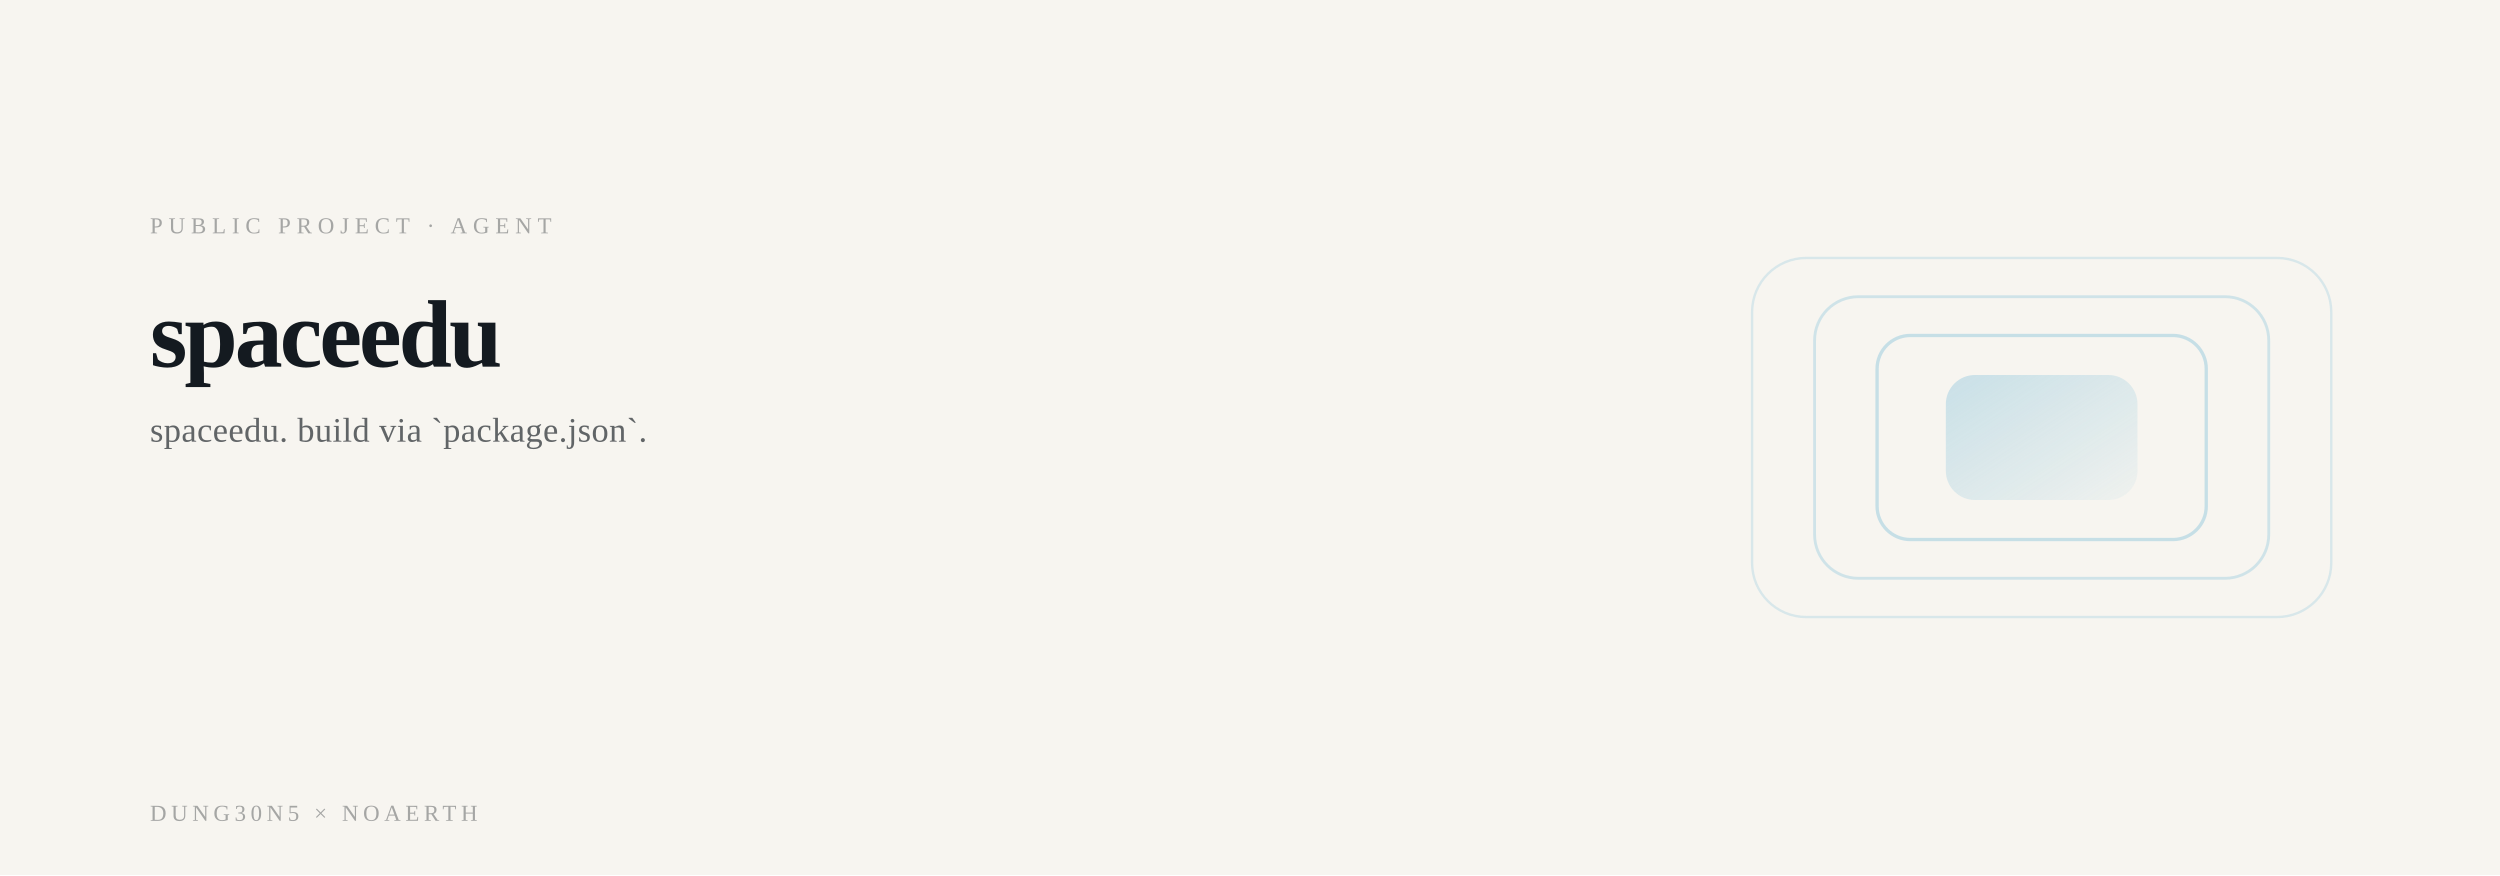
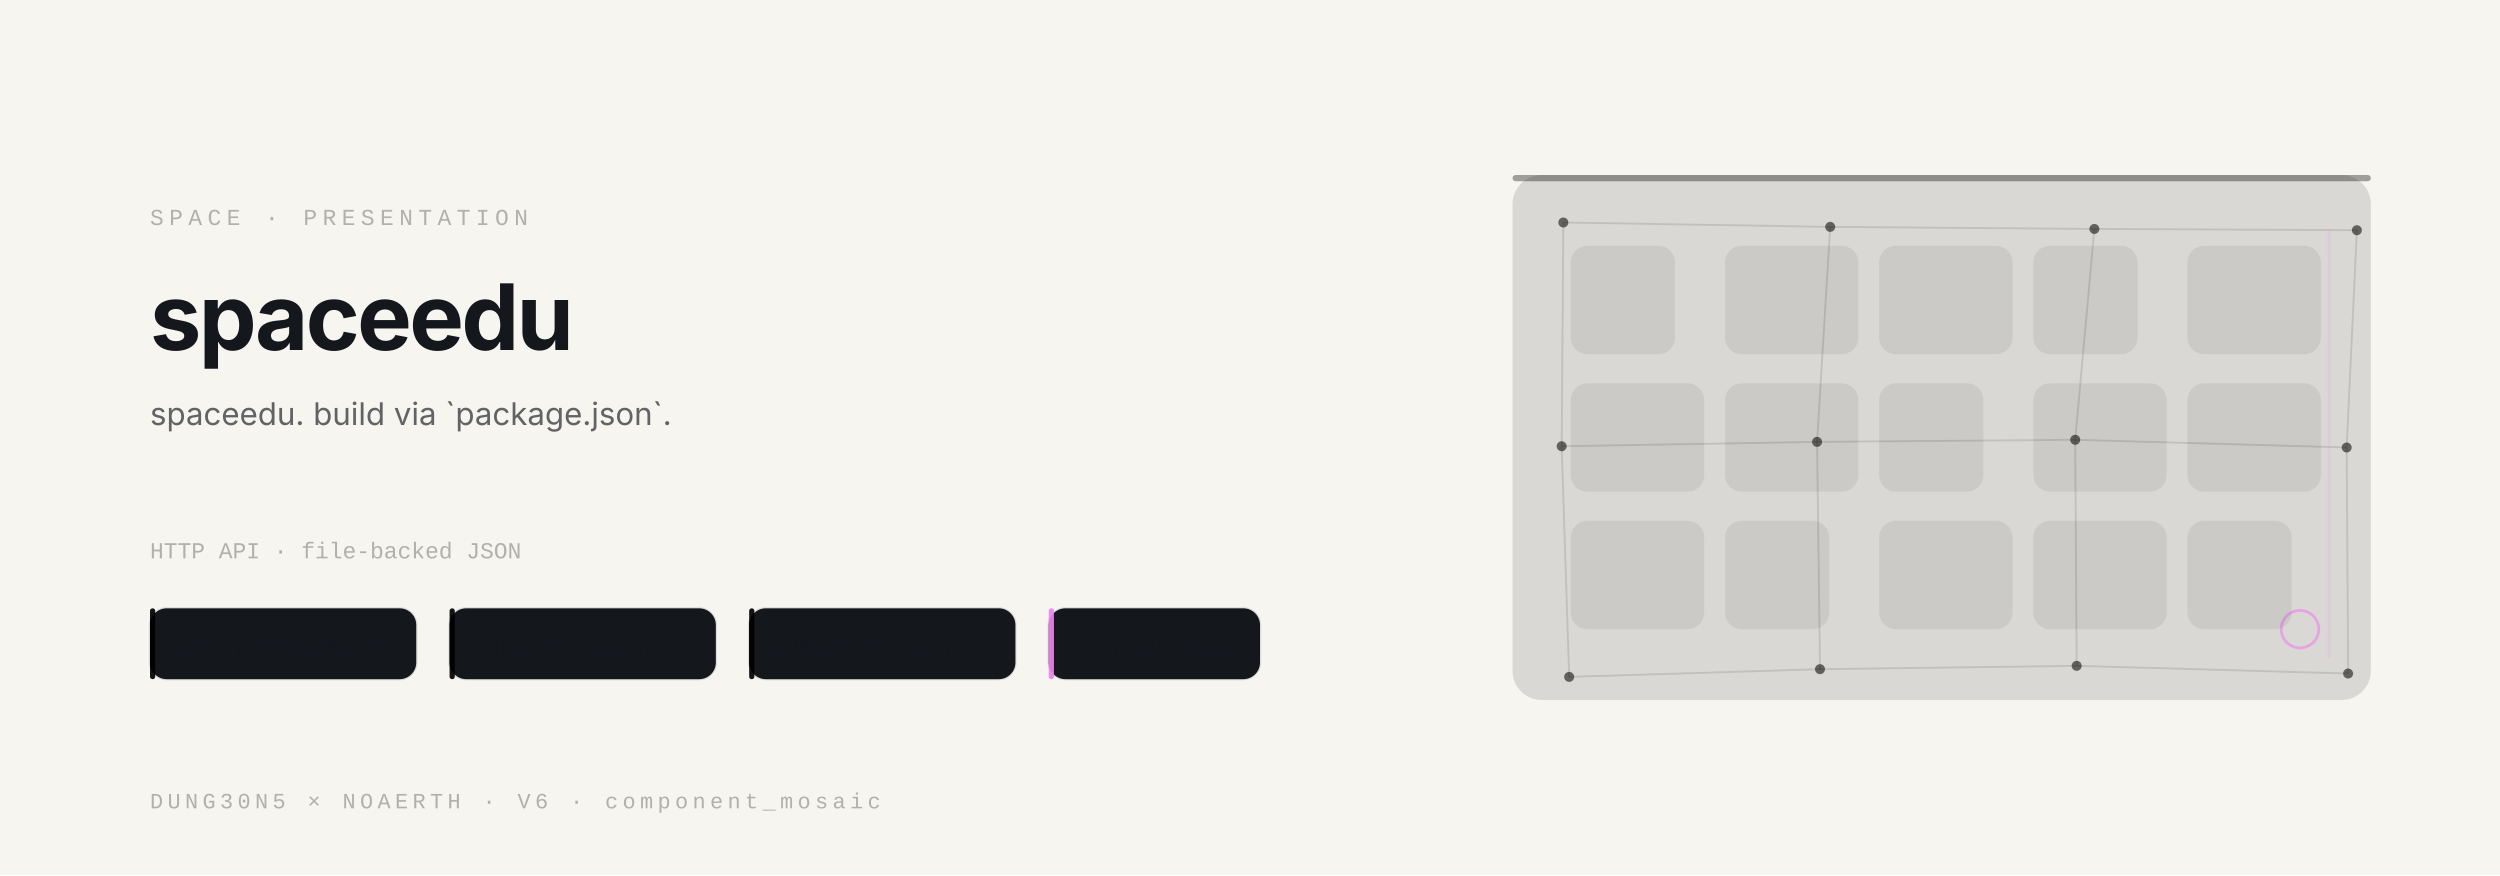
- <svg xmlns="http://www.w3.org/2000/svg" viewBox="0 0 1200 420" width="1200" height="420" role="img" aria-label="spaceedu: a state ring with tool nodes attached. Motion depicts an objective becomes context, tools read and write state, the loop closes.">
-   <defs>
-     <linearGradient id="hero-spaceedu-light-a" x1="0" y1="0" x2="1" y2="1">
-       <stop offset="0" stop-color="#6fb7d6" stop-opacity="0.85" />
-       <stop offset="1" stop-color="#6fb7d6" stop-opacity="0.15" />
-     </linearGradient>
-   </defs>
+ <svg xmlns="http://www.w3.org/2000/svg" viewBox="0 0 1200 420" width="1200" height="420" role="img" aria-label="spaceedu: a composed grid assembles and a sweep resolves it">
  <rect width="1200" height="420" fill="#f7f5f0" />
-   <rect x="901" y="161.02" width="158" height="97.96" rx="16" fill="none" stroke="#6fb7d6" stroke-width="1.60" opacity="0.36" />
-   <rect x="871" y="142.42" width="218" height="135.16" rx="21" fill="none" stroke="#6fb7d6" stroke-width="1.38" opacity="0.29" />
-   <rect x="841" y="123.82" width="278" height="172.36" rx="26" fill="none" stroke="#6fb7d6" stroke-width="1.16" opacity="0.23" />
-   <rect x="934" y="180" width="92" height="60" rx="14" fill="url(#hero-spaceedu-light-a)" opacity="0.40" />
-   <text x="72" y="112" fill="#141a205c" font-size="11" letter-spacing="2.8">PUBLIC PROJECT · AGENT</text>
-   <text x="72" y="176" fill="#141a20" font-size="46" font-weight="660" letter-spacing="-1.4">spaceedu</text>
-   <text x="72" y="212" fill="#141a20a8" font-size="16.5" letter-spacing="0.2">spaceedu. build via `package.json`.</text>
-   <rect x="72" y="266" width="106" height="40" rx="9" fill="#141a20" fill-opacity="0.05" stroke="#f4efe424" stroke-width="1.1" opacity="0">
-     <animate attributeName="opacity" from="0" to="1" dur="0.5s" begin="0.50s" fill="freeze" />
-   </rect>
-   <rect x="72" y="266" width="2.5" height="40" rx="1.2" fill="#6fb7d6" opacity="0">
-     <animate attributeName="opacity" from="0" to="0.9" dur="0.5s" begin="0.50s" fill="freeze" />
-   </rect>
-   <text x="125" y="291" fill="#141a20" font-size="11.5" text-anchor="middle" font-family="ui-monospace,SFMono-Regular,Menlo,monospace" opacity="0">objective<animate attributeName="opacity" from="0" to="1" dur="0.5s" begin="0.65s" fill="freeze" />
-   </text>
-   <rect x="194" y="266" width="106" height="40" rx="9" fill="#141a20" fill-opacity="0.05" stroke="#f4efe424" stroke-width="1.1" opacity="0">
-     <animate attributeName="opacity" from="0" to="1" dur="0.5s" begin="1.00s" fill="freeze" />
-   </rect>
-   <rect x="194" y="266" width="2.5" height="40" rx="1.2" fill="#6fb7d6" opacity="0">
-     <animate attributeName="opacity" from="0" to="0.9" dur="0.5s" begin="1.00s" fill="freeze" />
-   </rect>
-   <text x="247" y="291" fill="#141a20" font-size="11.5" text-anchor="middle" font-family="ui-monospace,SFMono-Regular,Menlo,monospace" opacity="0">load context<animate attributeName="opacity" from="0" to="1" dur="0.5s" begin="1.15s" fill="freeze" />
-   </text>
-   <rect x="316" y="266" width="106" height="40" rx="9" fill="#141a20" fill-opacity="0.05" stroke="#f4efe424" stroke-width="1.1" opacity="0">
-     <animate attributeName="opacity" from="0" to="1" dur="0.5s" begin="1.50s" fill="freeze" />
-   </rect>
-   <rect x="316" y="266" width="2.5" height="40" rx="1.2" fill="#6fb7d6" opacity="0">
-     <animate attributeName="opacity" from="0" to="0.9" dur="0.5s" begin="1.50s" fill="freeze" />
-   </rect>
-   <text x="369" y="291" fill="#141a20" font-size="11.5" text-anchor="middle" font-family="ui-monospace,SFMono-Regular,Menlo,monospace" opacity="0">call tools<animate attributeName="opacity" from="0" to="1" dur="0.5s" begin="1.65s" fill="freeze" />
-   </text>
-   <rect x="438" y="266" width="106" height="40" rx="9" fill="#141a20" fill-opacity="0.05" stroke="#f4efe424" stroke-width="1.1" opacity="0">
-     <animate attributeName="opacity" from="0" to="1" dur="0.5s" begin="2.00s" fill="freeze" />
-   </rect>
-   <rect x="438" y="266" width="2.5" height="40" rx="1.2" fill="#e7c27a" opacity="0">
-     <animate attributeName="opacity" from="0" to="0.9" dur="0.5s" begin="2.00s" fill="freeze" />
-   </rect>
-   <text x="491" y="291" fill="#141a20" font-size="11.5" text-anchor="middle" font-family="ui-monospace,SFMono-Regular,Menlo,monospace" opacity="0">verify<animate attributeName="opacity" from="0" to="1" dur="0.5s" begin="2.15s" fill="freeze" />
-   </text>
-   <text x="72" y="394" fill="#141a205c" font-size="11" letter-spacing="2.2">DUNG30N5 × NOAERTH</text>
+   <text x="72" y="108" font-family="ui-monospace, SFMono-Regular, Menlo, Monaco, Consolas, 'Liberation Mono', monospace" font-size="11" letter-spacing="2.6" fill="#14171c4f">SPACE · PRESENTATION</text>
+   <text x="72" y="168" font-family="-apple-system, BlinkMacSystemFont, 'Segoe UI', Inter, Helvetica, Arial, sans-serif" font-size="44" font-weight="660" letter-spacing="-1.2" fill="#14171c">spaceedu</text>
+   <text x="72" y="204" font-family="-apple-system, BlinkMacSystemFont, 'Segoe UI', Inter, Helvetica, Arial, sans-serif" font-size="15" fill="#14171ca8">spaceedu. build via `package.json`.</text>
+   <text x="72" y="268" font-family="ui-monospace, SFMono-Regular, Menlo, Monaco, Consolas, 'Liberation Mono', monospace" font-size="11" fill="#14171c4f">HTTP API · file-backed JSON</text>
+   <rect x="72.0" y="292.0" width="127.8" height="34.0" rx="8" fill="#14171c" stroke="#14171c1f" stroke-width="1.1" />
+   <rect x="72.0" y="292.0" width="2.5" height="34.0" rx="1.2" fill="mint" opacity="0.92" />
+   <text x="135.9" y="314" font-family="ui-monospace, SFMono-Regular, Menlo, Monaco, Consolas, 'Liberation Mono', monospace" font-size="11" fill="#14171c" fill-opacity="0.82" text-anchor="middle">admin/analytics-</text>
+   <rect x="215.8" y="292.0" width="127.8" height="34.0" rx="8" fill="#14171c" stroke="#14171c1f" stroke-width="1.1" />
+   <rect x="215.8" y="292.0" width="2.5" height="34.0" rx="1.2" fill="mint" opacity="0.92" />
+   <text x="279.7" y="314" font-family="ui-monospace, SFMono-Regular, Menlo, Monaco, Consolas, 'Liberation Mono', monospace" font-size="11" fill="#14171c" fill-opacity="0.82" text-anchor="middle">admin/missions/[</text>
+   <rect x="359.6" y="292.0" width="127.8" height="34.0" rx="8" fill="#14171c" stroke="#14171c1f" stroke-width="1.1" />
+   <rect x="359.6" y="292.0" width="2.5" height="34.0" rx="1.2" fill="mint" opacity="0.92" />
+   <text x="423.5" y="314" font-family="ui-monospace, SFMono-Regular, Menlo, Monaco, Consolas, 'Liberation Mono', monospace" font-size="11" fill="#14171c" fill-opacity="0.82" text-anchor="middle">admin/settings/r</text>
+   <rect x="503.4" y="292.0" width="101.4" height="34.0" rx="8" fill="#14171c" stroke="#14171c1f" stroke-width="1.1" />
+   <rect x="503.4" y="292.0" width="2.5" height="34.0" rx="1.2" fill="violet" opacity="0.92" />
+   <text x="554.1" y="314" font-family="ui-monospace, SFMono-Regular, Menlo, Monaco, Consolas, 'Liberation Mono', monospace" font-size="11" fill="#14171c" fill-opacity="0.82" text-anchor="middle">admin/waitlist</text>
+   <rect x="726.0" y="84.0" width="412.0" height="252.0" rx="14" fill="mint" fill-opacity="0.12" />
+   <rect x="729.0" y="87.0" width="406.0" height="246.0" rx="12" fill="none" stroke="mint" stroke-width="1" stroke-opacity="0.18" />
+   <line x1="750.4" y1="106.8" x2="878.5" y2="108.9" stroke="#14171c1f" stroke-width="0.9" />
+   <line x1="750.4" y1="106.8" x2="749.6" y2="214.2" stroke="#14171c1f" stroke-width="0.9" />
+   <line x1="878.5" y1="108.9" x2="1005.3" y2="109.9" stroke="#14171c1f" stroke-width="0.9" />
+   <line x1="878.5" y1="108.9" x2="872.2" y2="212.1" stroke="#14171c1f" stroke-width="0.9" />
+   <line x1="1005.3" y1="109.9" x2="1131.3" y2="110.5" stroke="#14171c1f" stroke-width="0.9" />
+   <line x1="1005.3" y1="109.9" x2="996.1" y2="211.1" stroke="#14171c1f" stroke-width="0.9" />
+   <line x1="1131.3" y1="110.5" x2="1126.4" y2="214.8" stroke="#14171c1f" stroke-width="0.9" />
+   <line x1="749.6" y1="214.2" x2="872.2" y2="212.1" stroke="#14171c1f" stroke-width="0.9" />
+   <line x1="749.6" y1="214.2" x2="753.2" y2="324.9" stroke="#14171c1f" stroke-width="0.9" />
+   <line x1="872.2" y1="212.1" x2="996.1" y2="211.1" stroke="#14171c1f" stroke-width="0.9" />
+   <line x1="872.2" y1="212.1" x2="873.6" y2="321.2" stroke="#14171c1f" stroke-width="0.9" />
+   <line x1="996.1" y1="211.1" x2="1126.4" y2="214.8" stroke="#14171c1f" stroke-width="0.9" />
+   <line x1="996.1" y1="211.1" x2="996.8" y2="319.6" stroke="#14171c1f" stroke-width="0.9" />
+   <line x1="1126.4" y1="214.8" x2="1127.1" y2="323.3" stroke="#14171c1f" stroke-width="0.9" />
+   <line x1="753.2" y1="324.9" x2="873.6" y2="321.2" stroke="#14171c1f" stroke-width="0.9" />
+   <line x1="873.6" y1="321.2" x2="996.8" y2="319.6" stroke="#14171c1f" stroke-width="0.9" />
+   <line x1="996.8" y1="319.6" x2="1127.1" y2="323.3" stroke="#14171c1f" stroke-width="0.9" />
+   <circle cx="750.4" cy="106.8" r="2.4" fill="mint" opacity="0.55" />
+   <circle cx="878.5" cy="108.9" r="2.4" fill="mint" opacity="0.55" />
+   <circle cx="1005.3" cy="109.9" r="2.4" fill="mint" opacity="0.55" />
+   <circle cx="1131.3" cy="110.5" r="2.4" fill="mint" opacity="0.55" />
+   <circle cx="749.6" cy="214.2" r="2.4" fill="mint" opacity="0.55" />
+   <circle cx="872.2" cy="212.1" r="2.4" fill="mint" opacity="0.55" />
+   <circle cx="996.1" cy="211.1" r="2.4" fill="mint" opacity="0.55" />
+   <circle cx="1126.4" cy="214.8" r="2.4" fill="mint" opacity="0.55" />
+   <circle cx="753.2" cy="324.9" r="2.4" fill="mint" opacity="0.55" />
+   <circle cx="873.6" cy="321.2" r="2.4" fill="mint" opacity="0.55" />
+   <circle cx="996.8" cy="319.6" r="2.4" fill="mint" opacity="0.55" />
+   <circle cx="1127.1" cy="323.3" r="2.4" fill="mint" opacity="0.55" />
+   <rect x="726.0" y="84.0" width="412.0" height="3" rx="1.5" fill="mint" opacity="0.35" />
+   <circle cx="1104.0" cy="302.0" r="9" fill="none" stroke="violet" stroke-width="1.4" opacity="0.6" />
+   <rect x="754" y="118" width="50" height="52" rx="8" fill="mint" fill-opacity="0.08" stroke="mint" stroke-width="1" stroke-opacity="0.4" opacity="0.85" />
+   <rect x="828" y="118" width="64" height="52" rx="8" fill="mint" fill-opacity="0.08" stroke="mint" stroke-width="1" stroke-opacity="0.4" opacity="0.85" />
+   <rect x="902" y="118" width="64" height="52" rx="8" fill="mint" fill-opacity="0.08" stroke="mint" stroke-width="1" stroke-opacity="0.4" opacity="0.85" />
+   <rect x="976" y="118" width="50" height="52" rx="8" fill="mint" fill-opacity="0.08" stroke="mint" stroke-width="1" stroke-opacity="0.4" opacity="0.85" />
+   <rect x="1050" y="118" width="64" height="52" rx="8" fill="mint" fill-opacity="0.08" stroke="mint" stroke-width="1" stroke-opacity="0.4" opacity="0.85" />
+   <rect x="754" y="184" width="64" height="52" rx="8" fill="mint" fill-opacity="0.08" stroke="mint" stroke-width="1" stroke-opacity="0.4" opacity="0.85" />
+   <rect x="828" y="184" width="64" height="52" rx="8" fill="mint" fill-opacity="0.08" stroke="mint" stroke-width="1" stroke-opacity="0.4" opacity="0.85" />
+   <rect x="902" y="184" width="50" height="52" rx="8" fill="mint" fill-opacity="0.08" stroke="mint" stroke-width="1" stroke-opacity="0.4" opacity="0.85" />
+   <rect x="976" y="184" width="64" height="52" rx="8" fill="mint" fill-opacity="0.08" stroke="mint" stroke-width="1" stroke-opacity="0.4" opacity="0.85" />
+   <rect x="1050" y="184" width="64" height="52" rx="8" fill="mint" fill-opacity="0.08" stroke="mint" stroke-width="1" stroke-opacity="0.4" opacity="0.85" />
+   <rect x="754" y="250" width="64" height="52" rx="8" fill="mint" fill-opacity="0.08" stroke="mint" stroke-width="1" stroke-opacity="0.4" opacity="0.85" />
+   <rect x="828" y="250" width="50" height="52" rx="8" fill="mint" fill-opacity="0.08" stroke="mint" stroke-width="1" stroke-opacity="0.4" opacity="0.85" />
+   <rect x="902" y="250" width="64" height="52" rx="8" fill="mint" fill-opacity="0.08" stroke="mint" stroke-width="1" stroke-opacity="0.4" opacity="0.85" />
+   <rect x="976" y="250" width="64" height="52" rx="8" fill="mint" fill-opacity="0.08" stroke="mint" stroke-width="1" stroke-opacity="0.4" opacity="0.85" />
+   <rect x="1050" y="250" width="50" height="52" rx="8" fill="mint" fill-opacity="0.08" stroke="mint" stroke-width="1" stroke-opacity="0.4" opacity="0.85" />
+   <line x1="1118" y1="110" x2="1118" y2="316" stroke="violet" stroke-width="1.4" opacity="0.14" />
+   <text x="72" y="388" font-family="ui-monospace, SFMono-Regular, Menlo, Monaco, Consolas, 'Liberation Mono', monospace" font-size="10.5" letter-spacing="2.1" fill="#14171c4f">DUNG30N5 × NOAERTH · V6 · component_mosaic</text>
</svg>
